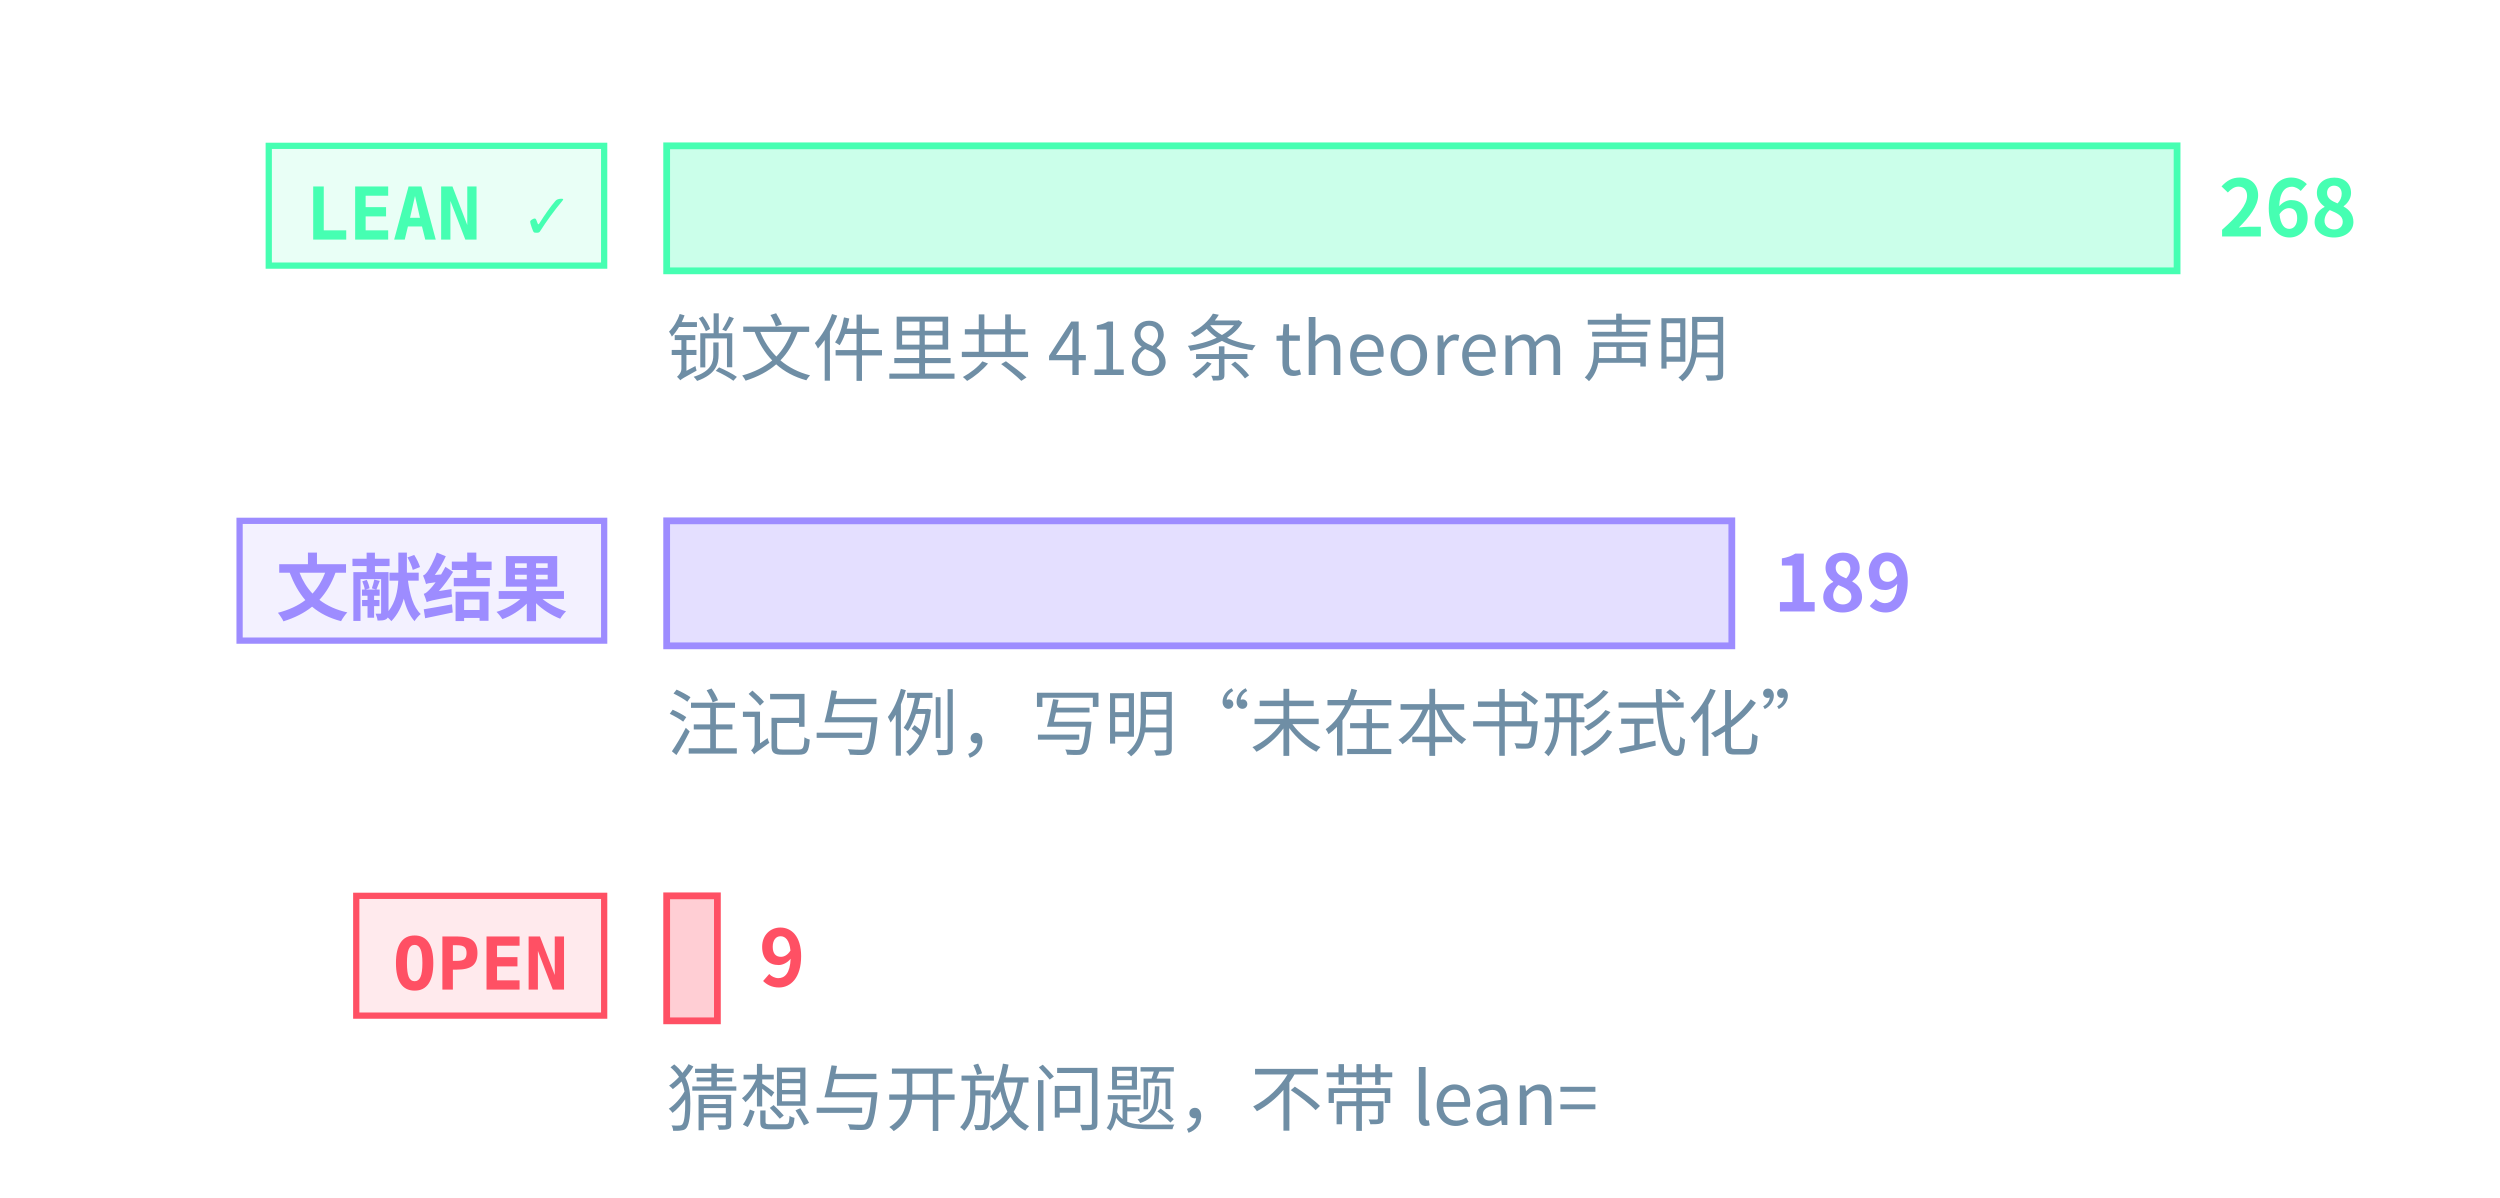
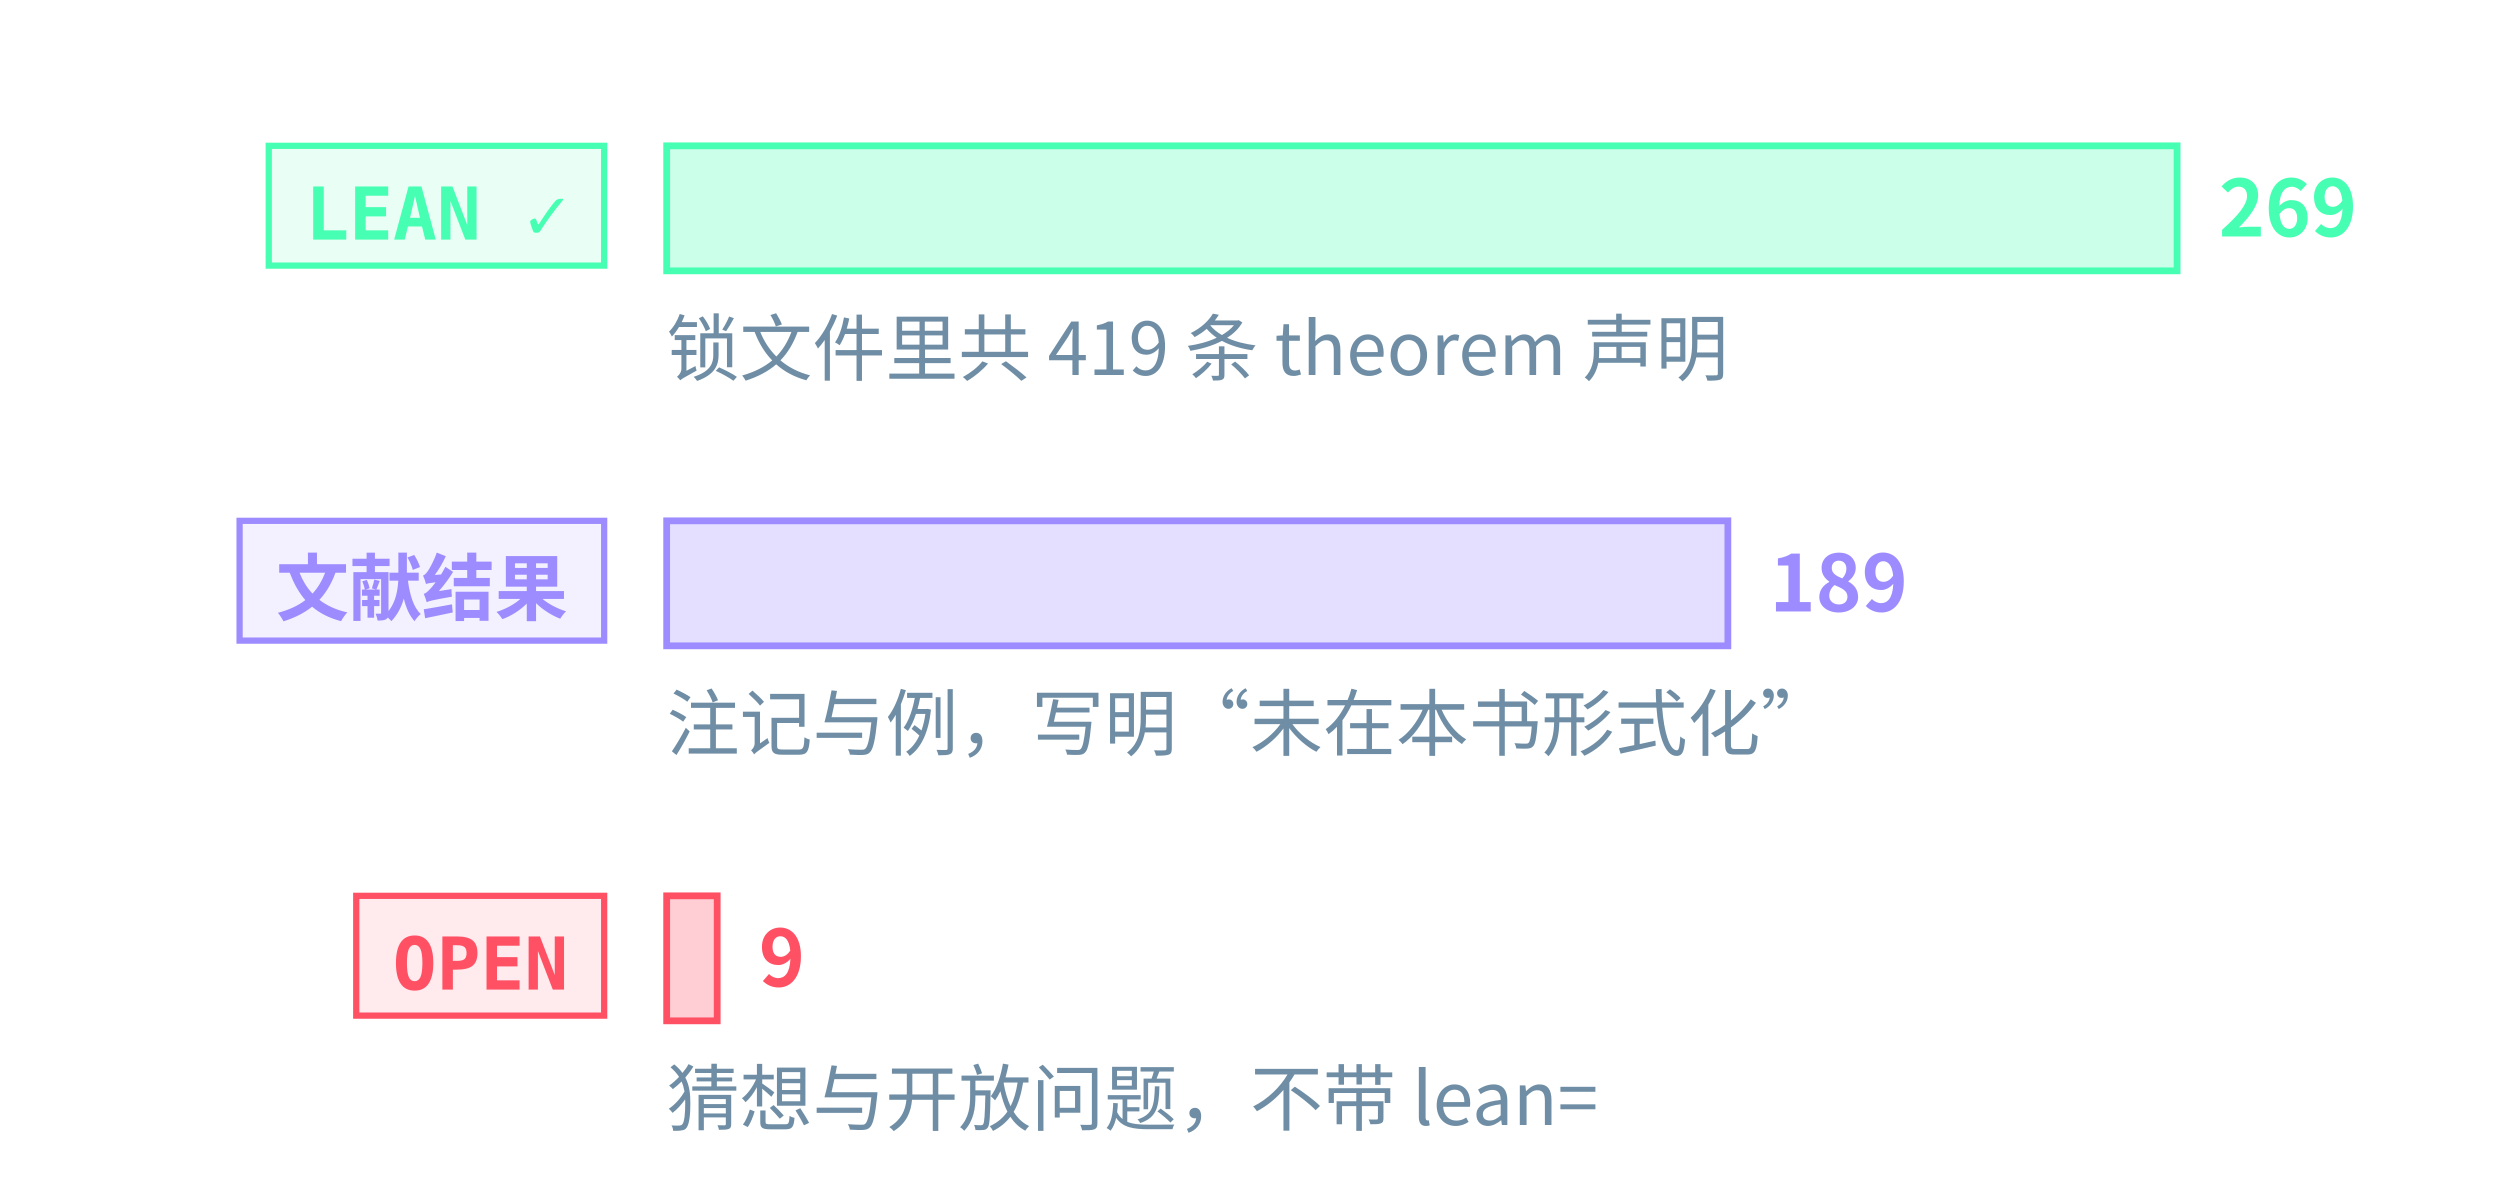
<svg xmlns="http://www.w3.org/2000/svg" class="tr-fig" data-tr-fig="prelude-three-tiers" data-lang="zh" viewBox="0 0 480 230" width="480" height="230" font-family="'Noto Sans SC', 'Noto Sans CJK SC', 'Source Sans 3', 'PingFang SC', 'Microsoft YaHei', system-ui, sans-serif" role="img" aria-label="三条横条，各配一个标签。最上面一条绿色，标签 LEAN ✓，是带 Lean 引用的定理、引理、命题与推论的条数，最长；中间一条紫色，标签“文献结果”，是标明文献结果的注记与例的条数；最下面一条红色，标签 OPEN，是开放猜想与开放问题的条数，很短。每条横条末端写着条数，绿色一条下面另注锁文件里 theorem 声明的条数。">
  <style>.ts-ink{stroke:#d4efff}.tf-ink{fill:#d4efff}.ts-dim{stroke:#6f8ea5}.tf-dim{fill:#6f8ea5}.ts-faint{stroke:#34506a}.tf-faint{fill:#34506a}.ts-edge{stroke:#143049}.tf-edge{fill:#143049}.ts-hot{stroke:#1f5d7c}.tf-hot{fill:#1f5d7c}.ts-bg{stroke:#03060c}.tf-bg{fill:#03060c}.ts-panel{stroke:#07101b}.tf-panel{fill:#07101b}.ts-sheet{stroke:#050c16}.tf-sheet{fill:#050c16}.ts-cyan{stroke:#19f0ff}.tf-cyan{fill:#19f0ff}.ts-magenta{stroke:#ff2fd0}.tf-magenta{fill:#ff2fd0}.ts-amber{stroke:#ffc83d}.tf-amber{fill:#ffc83d}.ts-violet{stroke:#9d8cff}.tf-violet{fill:#9d8cff}.ts-ok{stroke:#46ffb2}.tf-ok{fill:#46ffb2}.ts-warn{stroke:#ff5064}.tf-warn{fill:#ff5064}.ts-blue{stroke:#2a7bff}.tf-blue{fill:#2a7bff}.ts-orange{stroke:#ff8a3c}.tf-orange{fill:#ff8a3c}.ts-sigma{stroke:#cfe3ff}.tf-sigma{fill:#cfe3ff}</style>
  <rect x="51.6" y="28" width="64.4" height="23" class="ts-ok tf-ok" stroke-width="1.2" fill-opacity="0.12" />
  <text class="tf-ok tr-fig-mono" x="58.6" y="46" font-size="14" font-family="'JetBrains Mono', 'DejaVu Sans Mono', ui-monospace, Menlo, Consolas, monospace" font-weight="600">LEAN ✓</text>
  <rect x="128" y="28" width="290" height="24" class="ts-ok tf-ok" stroke-width="1.3" fill-opacity="0.28" />
-   <text class="tf-ok" x="426" y="45.4" font-size="15" font-weight="600">268</text>
+   <text class="tf-ok" x="426" y="45.4" font-size="15" font-weight="600">269</text>
  <rect x="46" y="100" width="70" height="23" class="ts-violet tf-violet" stroke-width="1.2" fill-opacity="0.12" />
  <text class="tf-violet tr-fig-mono" x="53" y="118" font-size="14" font-family="'JetBrains Mono', 'DejaVu Sans Mono', ui-monospace, Menlo, Consolas, monospace" font-weight="600">文献结果</text>
-   <rect x="128" y="100" width="204.51" height="24" class="ts-violet tf-violet" stroke-width="1.3" fill-opacity="0.28" />
-   <text class="tf-violet" x="340.51" y="117.4" font-size="15" font-weight="600">189</text>
+   <rect x="128" y="100" width="203.75" height="24" class="ts-violet tf-violet" stroke-width="1.3" fill-opacity="0.28" />
+   <text class="tf-violet" x="339.75" y="117.4" font-size="15" font-weight="600">189</text>
  <rect x="68.4" y="172" width="47.6" height="23" class="ts-warn tf-warn" stroke-width="1.2" fill-opacity="0.12" />
  <text class="tf-warn tr-fig-mono" x="75.4" y="190" font-size="14" font-family="'JetBrains Mono', 'DejaVu Sans Mono', ui-monospace, Menlo, Consolas, monospace" font-weight="600">OPEN</text>
-   <rect x="128" y="172" width="9.74" height="24" class="ts-warn tf-warn" stroke-width="1.3" fill-opacity="0.28" />
-   <text class="tf-warn" x="145.74" y="189.4" font-size="15" font-weight="600">9</text>
-   <text class="tf-dim" x="128" y="72" font-size="14">锁文件里共 418 条 theorem 声明</text>
+   <rect x="128" y="172" width="9.7" height="24" class="ts-warn tf-warn" stroke-width="1.3" fill-opacity="0.28" />
+   <text class="tf-warn" x="145.7" y="189.4" font-size="15" font-weight="600">9</text>
+   <text class="tf-dim" x="128" y="72" font-size="14">锁文件里共 419 条 theorem 声明</text>
  <text class="tf-dim" x="128" y="144" font-size="14">注记与例，写明“未在本书形式化”</text>
  <text class="tf-dim" x="128" y="216" font-size="14">猜想与开放问题，不带 lean=</text>
</svg>
